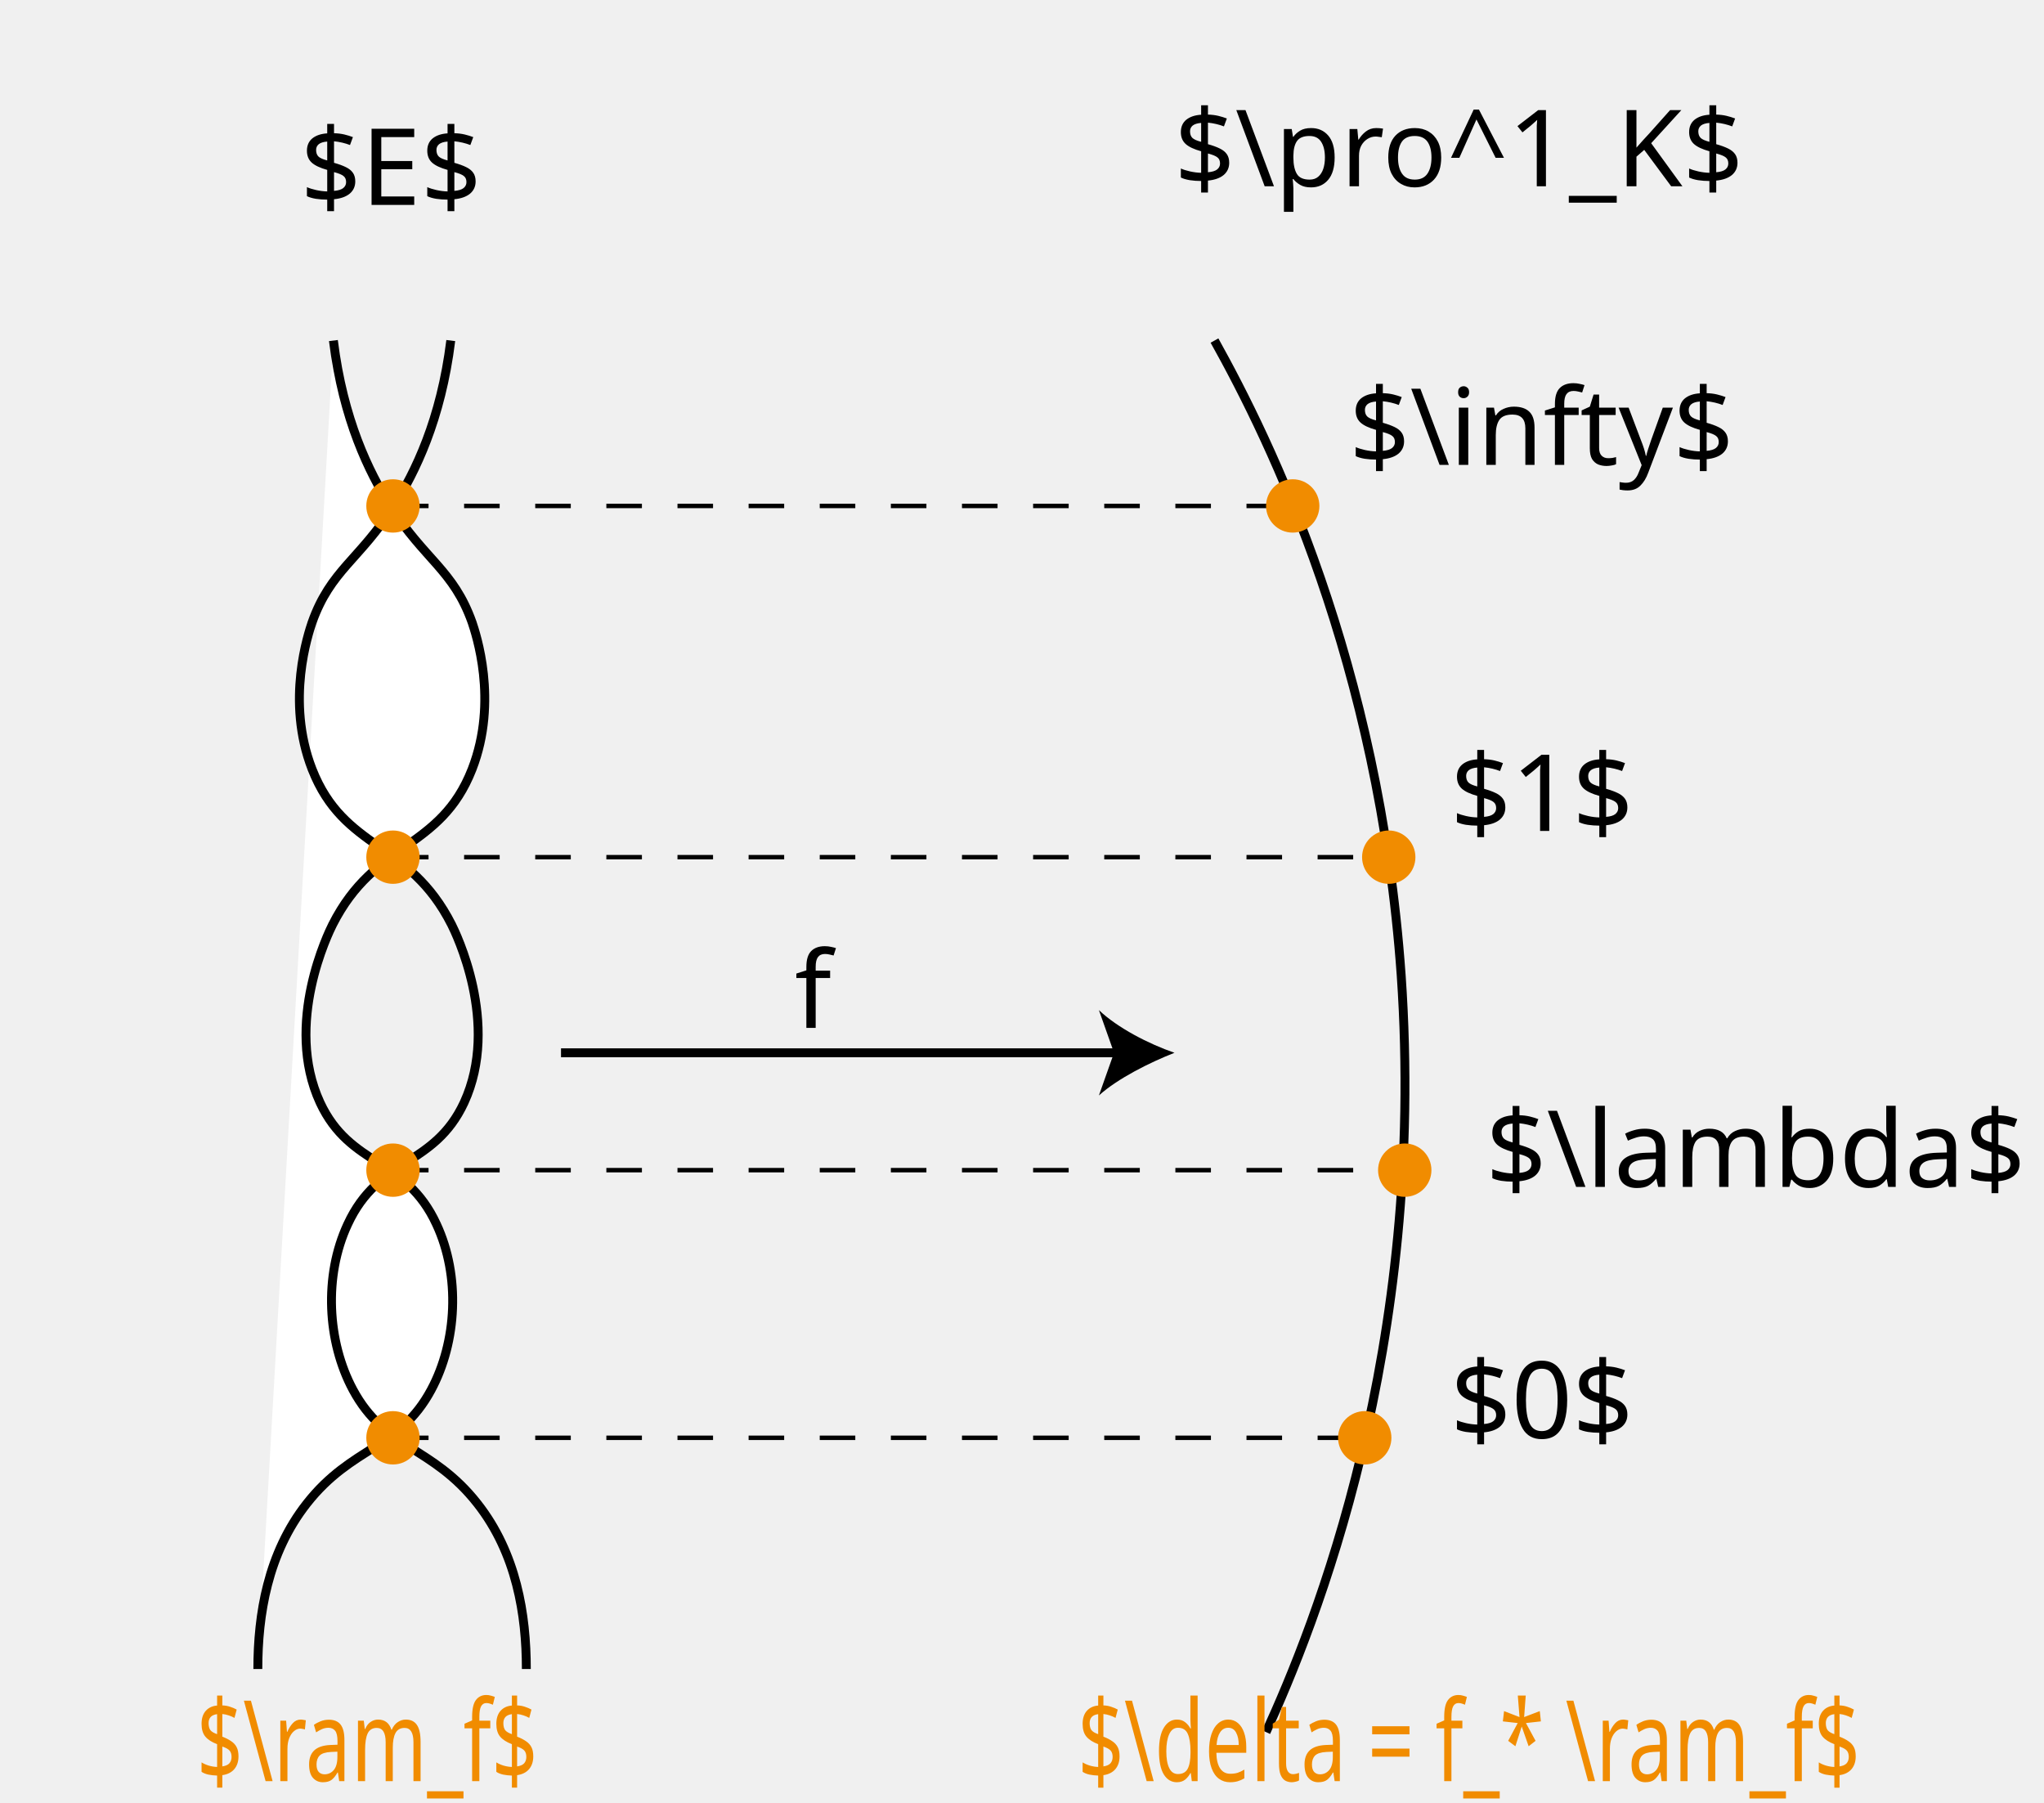
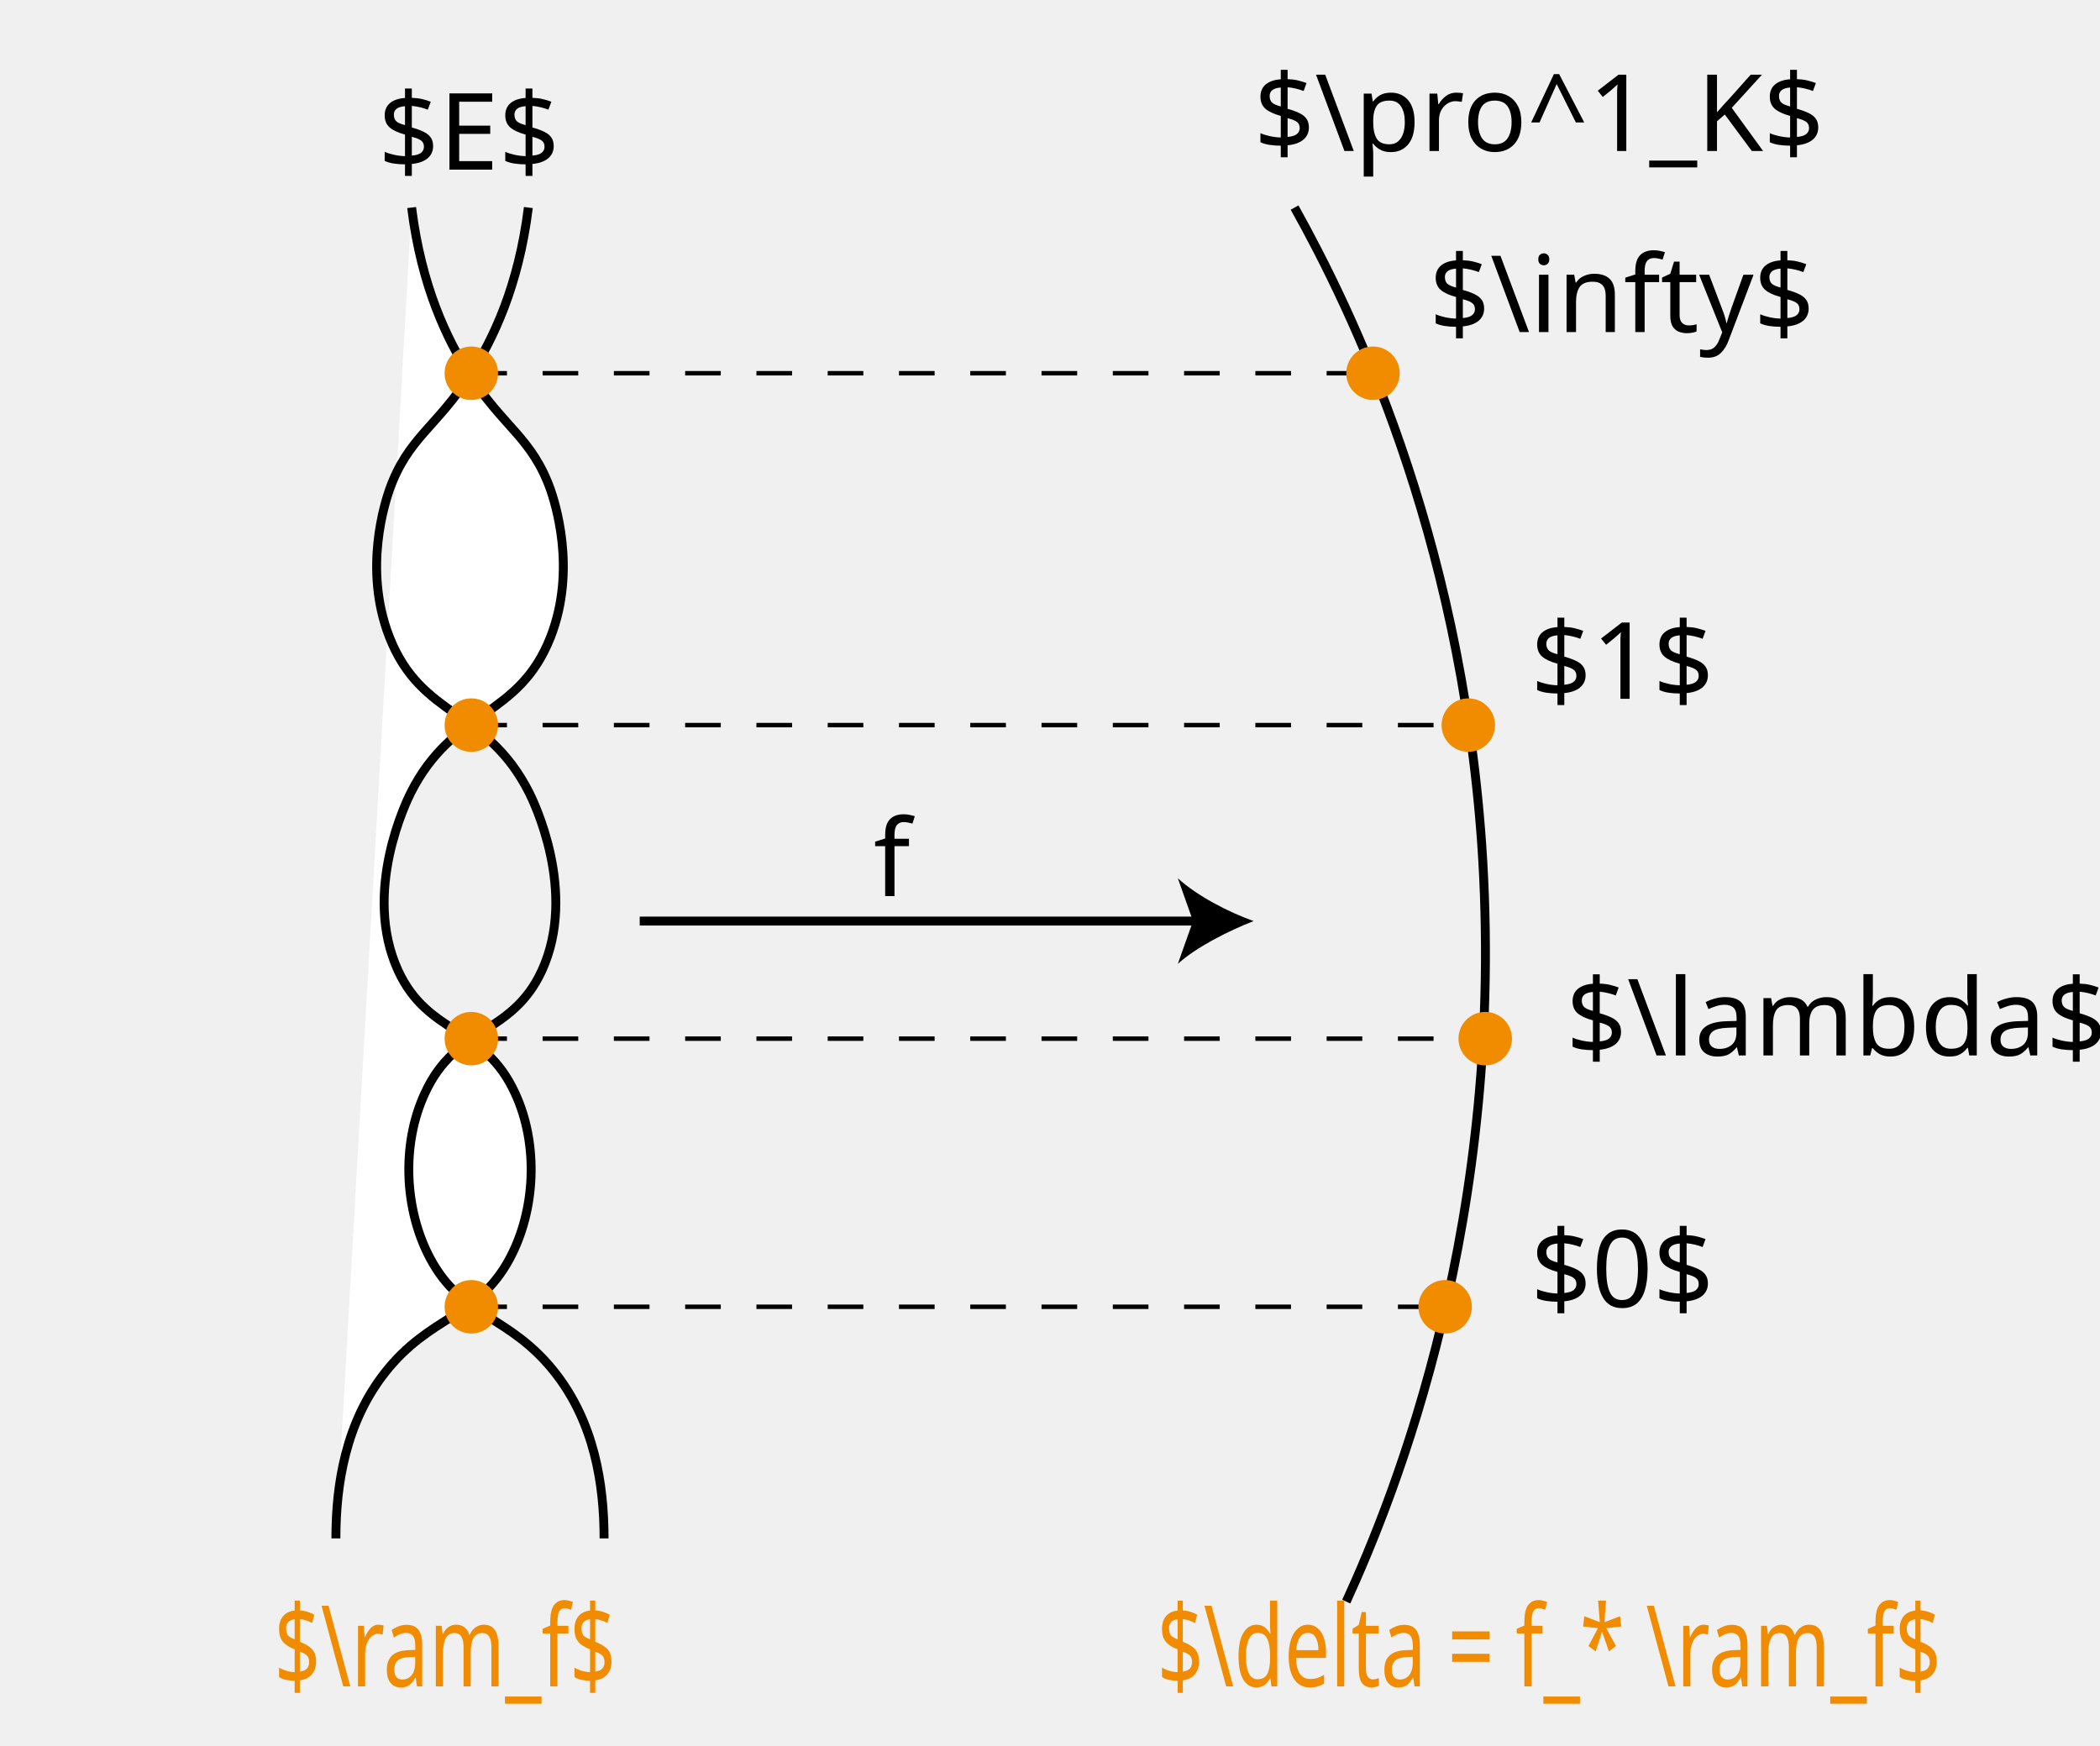
- <svg xmlns="http://www.w3.org/2000/svg" version="1.1" id="svg8" x="0px" y="0px" viewBox="0 0 229.9 202.7" style="enable-background:new 0 0 229.9 202.7;" xml:space="preserve">
+ <svg xmlns="http://www.w3.org/2000/svg" version="1.1" id="svg8" x="0px" y="0px" viewBox="0 0 235.7 196" style="enable-background:new 0 0 235.7 196;" xml:space="preserve">
  <style type="text/css">
	.st0{fill:#FFFFFF;stroke:#000000;stroke-miterlimit:10;}
	.st1{fill:none;stroke:#000000;stroke-miterlimit:10;}
	.st2{font-family:'MyriadPro-Regular';}
	.st3{font-size:12px;}
	.st4{fill:none;stroke:#000000;stroke-width:0.5;stroke-miterlimit:10;stroke-dasharray:4;}
	.st5{fill:#F18C00;}
	.st6{font-size:12.677px;}
</style>
  <g id="layer1" transform="translate(0,-177)">
</g>
  <g id="layer1_1_" transform="translate(0,-177)">
</g>
-   <path class="st0" d="M37.5,38.3c1.1,8.9,4,14.8,6.4,18.6c3.9,6.1,7.1,7.2,9.2,13.1c0.4,1.2,3,8.8,0,16.5c-3.6,9.2-10.9,8-15.7,17.5  c-0.4,0.8-5.5,11.1-1.4,20c3.4,7.3,9.6,6.1,13.1,13.7c2.7,5.8,2.3,13.2-0.6,18.6c-3.6,6.7-8.9,6.3-14,12.8  c-4.4,5.6-5.5,12.5-5.5,18.6" />
-   <path class="st1" d="M50.7,38.3c-1.1,8.9-4,14.8-6.4,18.6c-3.9,6.1-7.1,7.2-9.2,13.1c-0.4,1.2-3,8.8,0,16.5  c3.6,9.2,10.9,8,15.7,17.5c0.4,0.8,5.5,11.1,1.4,20c-3.4,7.3-9.6,6.1-13.1,13.7c-2.7,5.8-2.3,13.2,0.6,18.6c3.6,6.7,8.9,6.3,14,12.8  c4.4,5.6,5.5,12.5,5.5,18.6" />
+   <path class="st0" d="M46.2,23.3c1.1,8.9,4,14.8,6.4,18.6c3.9,6.1,7.1,7.2,9.2,13.1c0.4,1.2,3,8.8,0,16.5c-3.6,9.2-10.9,8-15.7,17.5  c-0.4,0.8-5.5,11.1-1.4,20c3.4,7.3,9.6,6.1,13.1,13.7c2.7,5.8,2.3,13.2-0.6,18.6c-3.6,6.7-8.9,6.3-14,12.8  c-4.4,5.6-5.5,12.5-5.5,18.6" />
+   <path class="st1" d="M59.3,23.3c-1.1,8.9-4,14.8-6.4,18.6c-3.9,6.1-7.1,7.2-9.2,13.1c-0.4,1.2-3,8.8,0,16.5  c3.6,9.2,10.9,8,15.7,17.5c0.4,0.8,5.5,11.1,1.4,20c-3.4,7.3-9.6,6.1-13.1,13.7c-2.7,5.8-2.3,13.2,0.6,18.6c3.6,6.7,8.9,6.3,14,12.8  c4.4,5.6,5.5,12.5,5.5,18.6" />
  <g>
    <g>
-       <line class="st1" x1="63.1" y1="118.4" x2="126" y2="118.4" />
+       <line class="st1" x1="71.8" y1="103.4" x2="134.7" y2="103.4" />
      <g>
-         <path d="M132.1,118.4c-2.8,1.1-6.4,2.9-8.5,4.8l1.7-4.8l-1.7-4.8C125.7,115.6,129.2,117.4,132.1,118.4z" />
+         <path d="M140.7,103.4c-2.8,1.1-6.4,2.9-8.5,4.8l1.7-4.8l-1.7-4.8C134.4,100.6,137.9,102.4,140.7,103.4z" />
      </g>
    </g>
  </g>
-   <text transform="matrix(1 0 0 1 89.384 115.5984)" class="st2 st3">f</text>
-   <path class="st1" d="M136.6,38.3c6.3,11.3,18.5,36.2,21,71.4c2.9,42-9.8,73.3-15.2,85.1" />
-   <line class="st4" x1="44.2" y1="56.9" x2="145.5" y2="56.9" />
-   <line class="st4" x1="44.2" y1="96.4" x2="156.5" y2="96.4" />
-   <line class="st4" x1="44.2" y1="131.6" x2="157.8" y2="131.6" />
-   <line class="st4" x1="44.2" y1="161.7" x2="153.5" y2="161.7" />
-   <text transform="matrix(1 0 0 1 151.7381 52.2808)" class="st2 st3">$\infty$</text>
-   <circle class="st5" cx="145.4" cy="56.9" r="3" />
-   <circle class="st5" cx="156.2" cy="96.4" r="3" />
-   <circle class="st5" cx="158" cy="131.6" r="3" />
-   <circle class="st5" cx="153.5" cy="161.7" r="3" />
-   <text transform="matrix(1 0 0 1 163.1251 93.4467)" class="st2 st3">$1$</text>
-   <text transform="matrix(1 0 0 1 167.102 133.4851)" class="st2 st3">$\lambda$</text>
-   <text transform="matrix(1 0 0 1 163.1253 161.7269)" class="st2 st3">$0$</text>
-   <text transform="matrix(1 0 0 1 33.7728 23.045)" class="st2 st3">$E$</text>
-   <text transform="matrix(1 0 0 1 132.0683 20.9495)" class="st2 st3">$\pro^1_K$</text>
-   <circle class="st5" cx="44.2" cy="56.9" r="3" />
-   <circle class="st5" cx="44.2" cy="96.4" r="3" />
-   <circle class="st5" cx="44.2" cy="131.6" r="3" />
-   <circle class="st5" cx="44.2" cy="161.7" r="3" />
+   <text transform="matrix(1 0 0 1 98.0364 100.5984)" class="st2 st3">f</text>
+   <path class="st1" d="M145.3,23.3c6.3,11.3,18.5,36.2,21,71.4c2.9,42-9.8,73.3-15.2,85.1" />
+   <line class="st4" x1="52.9" y1="41.9" x2="154.2" y2="41.9" />
+   <line class="st4" x1="52.9" y1="81.4" x2="165.2" y2="81.4" />
+   <line class="st4" x1="52.9" y1="116.6" x2="166.4" y2="116.6" />
+   <line class="st4" x1="52.9" y1="146.7" x2="162.2" y2="146.7" />
+   <text transform="matrix(1 0 0 1 160.3904 37.2808)" class="st2 st3">$\infty$</text>
+   <circle class="st5" cx="154.1" cy="41.9" r="3" />
+   <circle class="st5" cx="164.8" cy="81.4" r="3" />
+   <circle class="st5" cx="166.7" cy="116.6" r="3" />
+   <circle class="st5" cx="162.2" cy="146.7" r="3" />
+   <text transform="matrix(1 0 0 1 171.7775 78.4467)" class="st2 st3">$1$</text>
+   <text transform="matrix(1 0 0 1 175.7544 118.4851)" class="st2 st3">$\lambda$</text>
+   <text transform="matrix(1 0 0 1 171.7777 146.7269)" class="st2 st3">$0$</text>
+   <text transform="matrix(1 0 0 1 42.4252 19.045)" class="st2 st3">$E$</text>
+   <text transform="matrix(1 0 0 1 140.7207 16.9495)" class="st2 st3">$\pro^1_K$</text>
+   <circle class="st5" cx="52.9" cy="41.9" r="3" />
+   <circle class="st5" cx="52.9" cy="81.4" r="3" />
+   <circle class="st5" cx="52.9" cy="116.6" r="3" />
+   <circle class="st5" cx="52.9" cy="146.7" r="3" />
  <g>
-     <text transform="matrix(0.7223 0 0 1 22.106 200.3115)" class="st5 st2 st6">$\ram_f$</text>
+     <text transform="matrix(0.7223 0 0 1 30.7584 189.3115)" class="st5 st2 st6">$\ram_f$</text>
  </g>
  <g>
-     <text transform="matrix(0.7223 0 0 1 121.2049 200.3116)" class="st5 st2 st6">$\delta = f_* \ram_f$</text>
+     <text transform="matrix(0.7223 0 0 1 129.8572 189.3116)" class="st5 st2 st6">$\delta = f_* \ram_f$</text>
  </g>
</svg>
